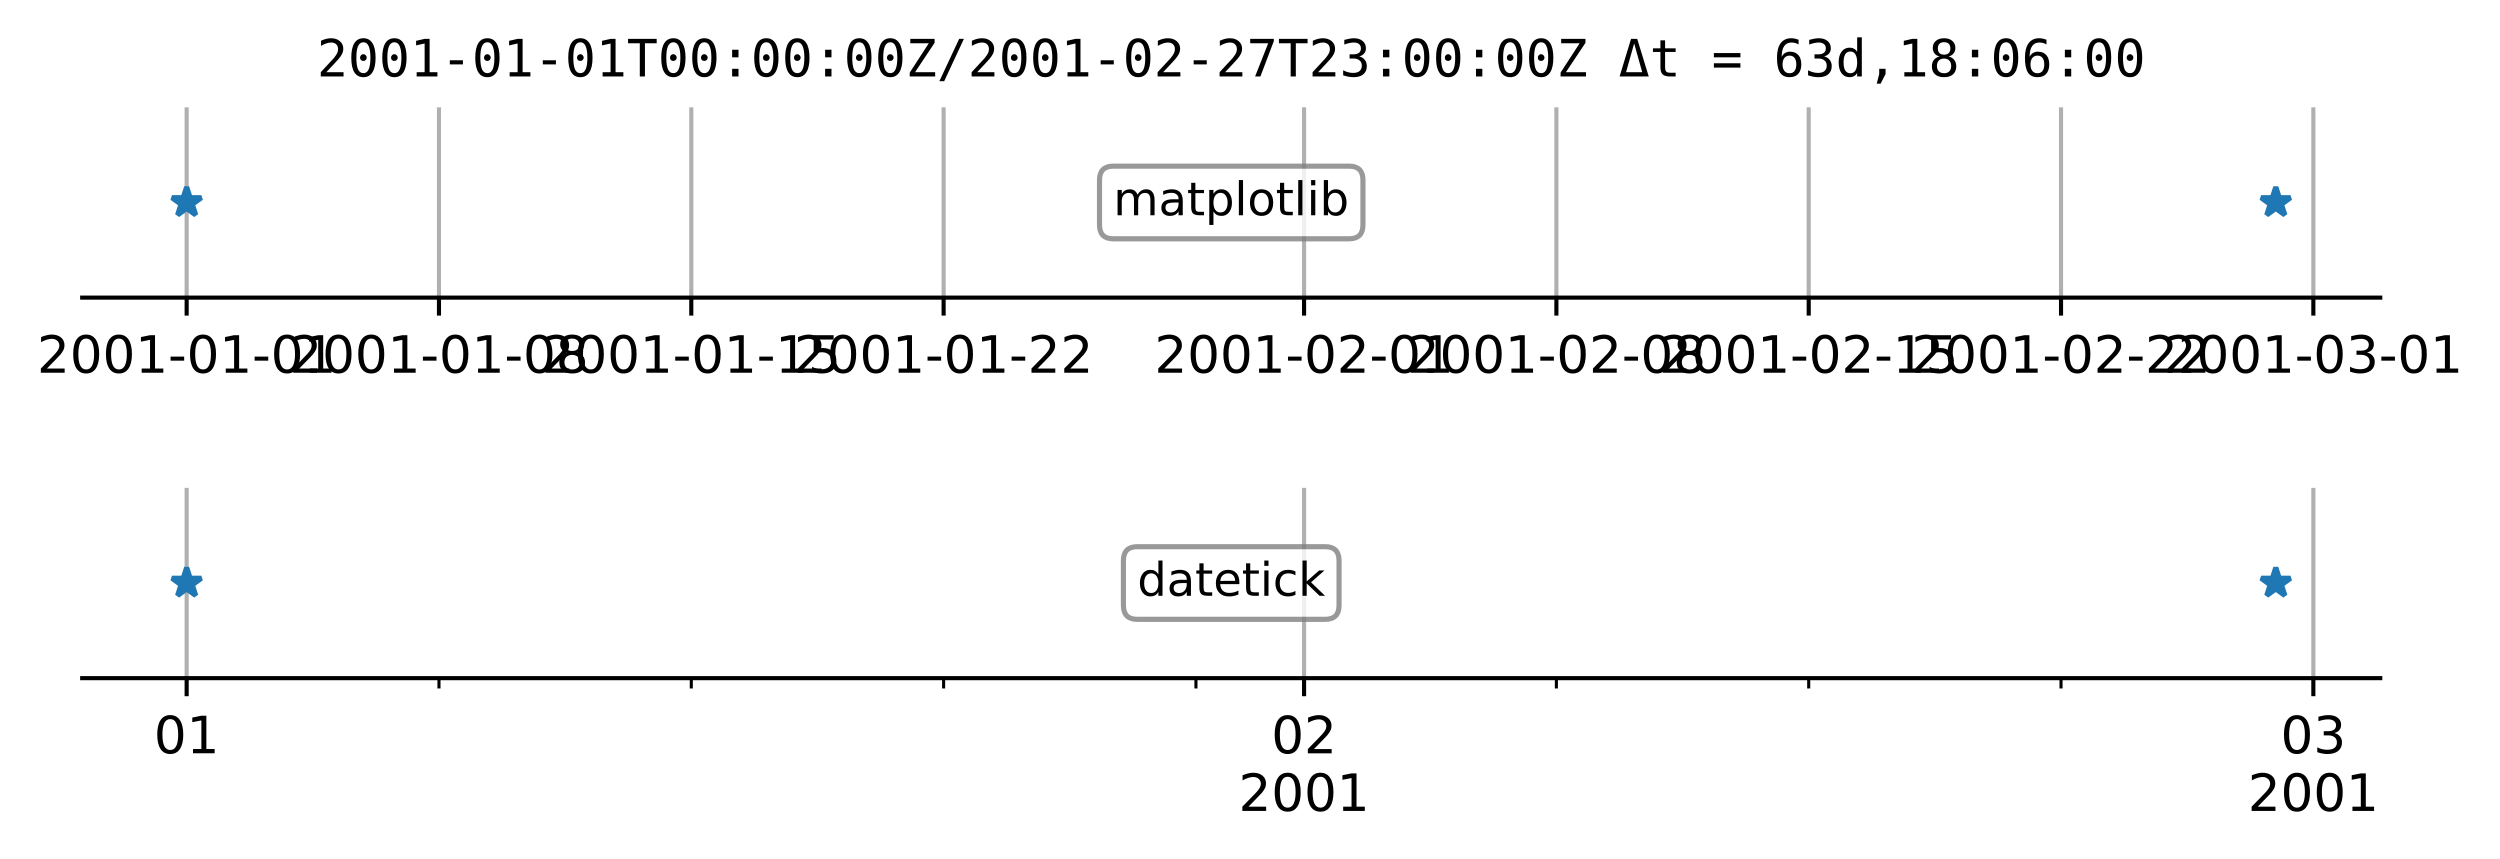
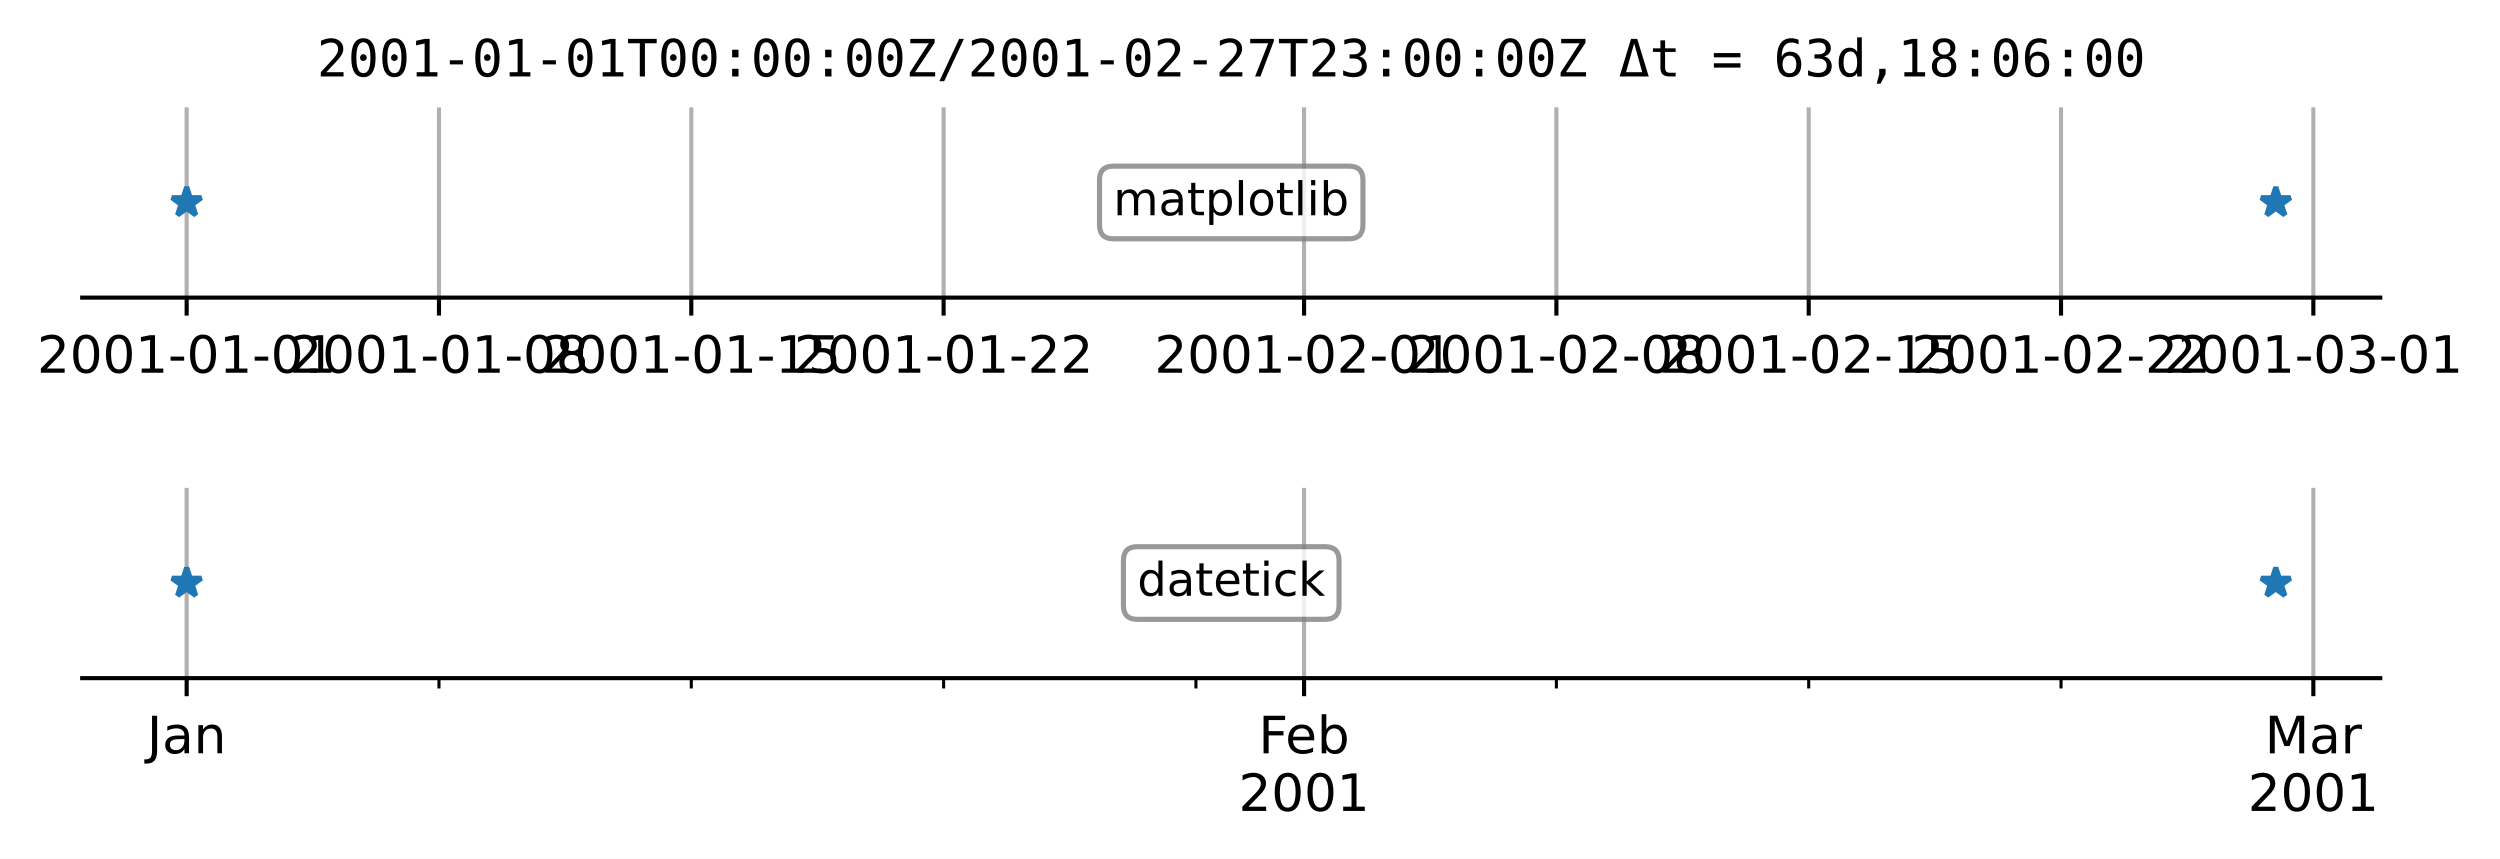
<svg xmlns="http://www.w3.org/2000/svg" xmlns:xlink="http://www.w3.org/1999/xlink" width="485.627pt" height="166.808pt" viewBox="0 0 485.627 166.808" version="1.1">
  <defs>
    <style type="text/css">*{stroke-linejoin: round; stroke-linecap: butt}</style>
  </defs>
  <g id="figure_1">
    <g id="patch_1">
      <path d="M 0 166.808  L 485.627 166.808  L 485.627 0  L 0 0  z " style="fill: #ffffff" />
    </g>
    <g id="axes_1">
      <g id="patch_2">
        <path d="M 15.967 57.812  L 462.367 57.812  L 462.367 20.852  L 15.967 20.852  z " style="fill: #ffffff" />
      </g>
      <g id="matplotlib.axis_1">
        <g id="xtick_1">
          <g id="line2d_1">
-             <path d="M 36.258 57.812  L 36.258 20.852  " clip-path="url(#pc3626b0032)" style="fill: none; stroke: #b0b0b0; stroke-width: 0.8; stroke-linecap: square" />
+             <path d="M 36.258 57.812  L 36.258 20.852  " clip-path="url(#pde55e855ab)" style="fill: none; stroke: #b0b0b0; stroke-width: 0.8; stroke-linecap: square" />
          </g>
          <g id="line2d_2">
            <defs>
-               <path id="mcd2c0e5c5b" d="M 0 0  L 0 3.5  " style="stroke: #000000; stroke-width: 0.8" />
+               <path id="m1e6c41ab66" d="M 0 0  L 0 3.5  " style="stroke: #000000; stroke-width: 0.8" />
            </defs>
            <g>
-               <use xlink:href="#mcd2c0e5c5b" x="36.258" y="57.812" style="stroke: #000000; stroke-width: 0.8" />
+               <use xlink:href="#m1e6c41ab66" x="36.258" y="57.812" style="stroke: #000000; stroke-width: 0.8" />
            </g>
          </g>
          <g id="text_1">
            <text style="font-size: 10px; font-family: 'DejaVu Sans', 'Bitstream Vera Sans', 'Computer Modern Sans Serif', 'Lucida Grande', 'Verdana', 'Geneva', 'Lucid', 'Arial', 'Helvetica', 'Avant Garde', sans-serif; text-anchor: middle" x="36.258" y="72.41" transform="rotate(-0 36.25781 72.41)">2001-01-01</text>
          </g>
        </g>
        <g id="xtick_2">
          <g id="line2d_3">
-             <path d="M 85.271 57.812  L 85.271 20.852  " clip-path="url(#pc3626b0032)" style="fill: none; stroke: #b0b0b0; stroke-width: 0.8; stroke-linecap: square" />
+             <path d="M 85.271 57.812  L 85.271 20.852  " clip-path="url(#pde55e855ab)" style="fill: none; stroke: #b0b0b0; stroke-width: 0.8; stroke-linecap: square" />
          </g>
          <g id="line2d_4">
            <g>
-               <use xlink:href="#mcd2c0e5c5b" x="85.271" y="57.812" style="stroke: #000000; stroke-width: 0.8" />
+               <use xlink:href="#m1e6c41ab66" x="85.271" y="57.812" style="stroke: #000000; stroke-width: 0.8" />
            </g>
          </g>
          <g id="text_2">
            <text style="font-size: 10px; font-family: 'DejaVu Sans', 'Bitstream Vera Sans', 'Computer Modern Sans Serif', 'Lucida Grande', 'Verdana', 'Geneva', 'Lucid', 'Arial', 'Helvetica', 'Avant Garde', sans-serif; text-anchor: middle" x="85.271" y="72.41" transform="rotate(-0 85.27108 72.41)">2001-01-08</text>
          </g>
        </g>
        <g id="xtick_3">
          <g id="line2d_5">
-             <path d="M 134.284 57.812  L 134.284 20.852  " clip-path="url(#pc3626b0032)" style="fill: none; stroke: #b0b0b0; stroke-width: 0.8; stroke-linecap: square" />
+             <path d="M 134.284 57.812  L 134.284 20.852  " clip-path="url(#pde55e855ab)" style="fill: none; stroke: #b0b0b0; stroke-width: 0.8; stroke-linecap: square" />
          </g>
          <g id="line2d_6">
            <g>
-               <use xlink:href="#mcd2c0e5c5b" x="134.284" y="57.812" style="stroke: #000000; stroke-width: 0.8" />
+               <use xlink:href="#m1e6c41ab66" x="134.284" y="57.812" style="stroke: #000000; stroke-width: 0.8" />
            </g>
          </g>
          <g id="text_3">
            <text style="font-size: 10px; font-family: 'DejaVu Sans', 'Bitstream Vera Sans', 'Computer Modern Sans Serif', 'Lucida Grande', 'Verdana', 'Geneva', 'Lucid', 'Arial', 'Helvetica', 'Avant Garde', sans-serif; text-anchor: middle" x="134.284" y="72.41" transform="rotate(-0 134.2843 72.41)">2001-01-15</text>
          </g>
        </g>
        <g id="xtick_4">
          <g id="line2d_7">
-             <path d="M 183.298 57.812  L 183.298 20.852  " clip-path="url(#pc3626b0032)" style="fill: none; stroke: #b0b0b0; stroke-width: 0.8; stroke-linecap: square" />
+             <path d="M 183.298 57.812  L 183.298 20.852  " clip-path="url(#pde55e855ab)" style="fill: none; stroke: #b0b0b0; stroke-width: 0.8; stroke-linecap: square" />
          </g>
          <g id="line2d_8">
            <g>
-               <use xlink:href="#mcd2c0e5c5b" x="183.298" y="57.812" style="stroke: #000000; stroke-width: 0.8" />
+               <use xlink:href="#m1e6c41ab66" x="183.298" y="57.812" style="stroke: #000000; stroke-width: 0.8" />
            </g>
          </g>
          <g id="text_4">
            <text style="font-size: 10px; font-family: 'DejaVu Sans', 'Bitstream Vera Sans', 'Computer Modern Sans Serif', 'Lucida Grande', 'Verdana', 'Geneva', 'Lucid', 'Arial', 'Helvetica', 'Avant Garde', sans-serif; text-anchor: middle" x="183.298" y="72.41" transform="rotate(-0 183.2976 72.41)">2001-01-22</text>
          </g>
        </g>
        <g id="xtick_5">
          <g id="line2d_9">
-             <path d="M 253.317 57.812  L 253.317 20.852  " clip-path="url(#pc3626b0032)" style="fill: none; stroke: #b0b0b0; stroke-width: 0.8; stroke-linecap: square" />
+             <path d="M 253.317 57.812  L 253.317 20.852  " clip-path="url(#pde55e855ab)" style="fill: none; stroke: #b0b0b0; stroke-width: 0.8; stroke-linecap: square" />
          </g>
          <g id="line2d_10">
            <g>
-               <use xlink:href="#mcd2c0e5c5b" x="253.317" y="57.812" style="stroke: #000000; stroke-width: 0.8" />
+               <use xlink:href="#m1e6c41ab66" x="253.317" y="57.812" style="stroke: #000000; stroke-width: 0.8" />
            </g>
          </g>
          <g id="text_5">
            <text style="font-size: 10px; font-family: 'DejaVu Sans', 'Bitstream Vera Sans', 'Computer Modern Sans Serif', 'Lucida Grande', 'Verdana', 'Geneva', 'Lucid', 'Arial', 'Helvetica', 'Avant Garde', sans-serif; text-anchor: middle" x="253.317" y="72.41" transform="rotate(-0 253.3166 72.41)">2001-02-01</text>
          </g>
        </g>
        <g id="xtick_6">
          <g id="line2d_11">
-             <path d="M 302.33 57.812  L 302.33 20.852  " clip-path="url(#pc3626b0032)" style="fill: none; stroke: #b0b0b0; stroke-width: 0.8; stroke-linecap: square" />
+             <path d="M 302.33 57.812  L 302.33 20.852  " clip-path="url(#pde55e855ab)" style="fill: none; stroke: #b0b0b0; stroke-width: 0.8; stroke-linecap: square" />
          </g>
          <g id="line2d_12">
            <g>
-               <use xlink:href="#mcd2c0e5c5b" x="302.33" y="57.812" style="stroke: #000000; stroke-width: 0.8" />
+               <use xlink:href="#m1e6c41ab66" x="302.33" y="57.812" style="stroke: #000000; stroke-width: 0.8" />
            </g>
          </g>
          <g id="text_6">
            <text style="font-size: 10px; font-family: 'DejaVu Sans', 'Bitstream Vera Sans', 'Computer Modern Sans Serif', 'Lucida Grande', 'Verdana', 'Geneva', 'Lucid', 'Arial', 'Helvetica', 'Avant Garde', sans-serif; text-anchor: middle" x="302.33" y="72.41" transform="rotate(-0 302.3298 72.41)">2001-02-08</text>
          </g>
        </g>
        <g id="xtick_7">
          <g id="line2d_13">
-             <path d="M 351.343 57.812  L 351.343 20.852  " clip-path="url(#pc3626b0032)" style="fill: none; stroke: #b0b0b0; stroke-width: 0.8; stroke-linecap: square" />
+             <path d="M 351.343 57.812  L 351.343 20.852  " clip-path="url(#pde55e855ab)" style="fill: none; stroke: #b0b0b0; stroke-width: 0.8; stroke-linecap: square" />
          </g>
          <g id="line2d_14">
            <g>
-               <use xlink:href="#mcd2c0e5c5b" x="351.343" y="57.812" style="stroke: #000000; stroke-width: 0.8" />
+               <use xlink:href="#m1e6c41ab66" x="351.343" y="57.812" style="stroke: #000000; stroke-width: 0.8" />
            </g>
          </g>
          <g id="text_7">
            <text style="font-size: 10px; font-family: 'DejaVu Sans', 'Bitstream Vera Sans', 'Computer Modern Sans Serif', 'Lucida Grande', 'Verdana', 'Geneva', 'Lucid', 'Arial', 'Helvetica', 'Avant Garde', sans-serif; text-anchor: middle" x="351.343" y="72.41" transform="rotate(-0 351.3431 72.41)">2001-02-15</text>
          </g>
        </g>
        <g id="xtick_8">
          <g id="line2d_15">
-             <path d="M 400.356 57.812  L 400.356 20.852  " clip-path="url(#pc3626b0032)" style="fill: none; stroke: #b0b0b0; stroke-width: 0.8; stroke-linecap: square" />
+             <path d="M 400.356 57.812  L 400.356 20.852  " clip-path="url(#pde55e855ab)" style="fill: none; stroke: #b0b0b0; stroke-width: 0.8; stroke-linecap: square" />
          </g>
          <g id="line2d_16">
            <g>
-               <use xlink:href="#mcd2c0e5c5b" x="400.356" y="57.812" style="stroke: #000000; stroke-width: 0.8" />
+               <use xlink:href="#m1e6c41ab66" x="400.356" y="57.812" style="stroke: #000000; stroke-width: 0.8" />
            </g>
          </g>
          <g id="text_8">
            <text style="font-size: 10px; font-family: 'DejaVu Sans', 'Bitstream Vera Sans', 'Computer Modern Sans Serif', 'Lucida Grande', 'Verdana', 'Geneva', 'Lucid', 'Arial', 'Helvetica', 'Avant Garde', sans-serif; text-anchor: middle" x="400.356" y="72.41" transform="rotate(-0 400.3564 72.41)">2001-02-22</text>
          </g>
        </g>
        <g id="xtick_9">
          <g id="line2d_17">
-             <path d="M 449.37 57.812  L 449.37 20.852  " clip-path="url(#pc3626b0032)" style="fill: none; stroke: #b0b0b0; stroke-width: 0.8; stroke-linecap: square" />
+             <path d="M 449.37 57.812  L 449.37 20.852  " clip-path="url(#pde55e855ab)" style="fill: none; stroke: #b0b0b0; stroke-width: 0.8; stroke-linecap: square" />
          </g>
          <g id="line2d_18">
            <g>
-               <use xlink:href="#mcd2c0e5c5b" x="449.37" y="57.812" style="stroke: #000000; stroke-width: 0.8" />
+               <use xlink:href="#m1e6c41ab66" x="449.37" y="57.812" style="stroke: #000000; stroke-width: 0.8" />
            </g>
          </g>
          <g id="text_9">
            <text style="font-size: 10px; font-family: 'DejaVu Sans', 'Bitstream Vera Sans', 'Computer Modern Sans Serif', 'Lucida Grande', 'Verdana', 'Geneva', 'Lucid', 'Arial', 'Helvetica', 'Avant Garde', sans-serif; text-anchor: middle" x="449.37" y="72.41" transform="rotate(-0 449.3696 72.41)">2001-03-01</text>
          </g>
        </g>
      </g>
      <g id="line2d_19">
        <defs>
-           <path id="m327f035d02" d="M 0 -3  L -0.674 -0.927  L -2.853 -0.927  L -1.09 0.354  L -1.763 2.427  L -0 1.146  L 1.763 2.427  L 1.09 0.354  L 2.853 -0.927  L 0.674 -0.927  z " style="stroke: #1f77b4; stroke-linejoin: bevel" />
+           <path id="maf42e94cd1" d="M 0 -3  L -0.674 -0.927  L -2.853 -0.927  L -1.09 0.354  L -1.763 2.427  L -0 1.146  L 1.763 2.427  L 1.09 0.354  L 2.853 -0.927  L 0.674 -0.927  z " style="stroke: #1f77b4; stroke-linejoin: bevel" />
        </defs>
-         <g clip-path="url(#pc3626b0032)">
-           <use xlink:href="#m327f035d02" x="36.258" y="39.332" style="fill: #1f77b4; stroke: #1f77b4; stroke-linejoin: bevel" />
-           <use xlink:href="#m327f035d02" x="442.076" y="39.332" style="fill: #1f77b4; stroke: #1f77b4; stroke-linejoin: bevel" />
+         <g clip-path="url(#pde55e855ab)">
+           <use xlink:href="#maf42e94cd1" x="36.258" y="39.332" style="fill: #1f77b4; stroke: #1f77b4; stroke-linejoin: bevel" />
+           <use xlink:href="#maf42e94cd1" x="442.076" y="39.332" style="fill: #1f77b4; stroke: #1f77b4; stroke-linejoin: bevel" />
        </g>
      </g>
      <g id="patch_3">
        <path d="M 15.967 57.812  L 462.367 57.812  " style="fill: none; stroke: #000000; stroke-width: 0.8; stroke-linejoin: miter; stroke-linecap: square" />
      </g>
      <g id="text_10">
        <g id="patch_4">
          <path d="M 216.28 46.387  L 262.054 46.387  Q 264.754 46.387 264.754 43.687  L 264.754 34.976  Q 264.754 32.276 262.054 32.276  L 216.28 32.276  Q 213.58 32.276 213.58 34.976  L 213.58 43.687  Q 213.58 46.387 216.28 46.387  z " style="fill: #ffffff; opacity: 0.8; stroke: #808080; stroke-linejoin: miter" />
        </g>
        <text style="font-size: 9px; font-family: 'DejaVu Sans', 'Bitstream Vera Sans', 'Computer Modern Sans Serif', 'Lucida Grande', 'Verdana', 'Geneva', 'Lucid', 'Arial', 'Helvetica', 'Avant Garde', sans-serif; text-anchor: middle" x="239.167" y="41.815" transform="rotate(-0 239.1669 41.815)">matplotlib</text>
      </g>
      <g id="text_11">
        <text style="font-size: 10px; font-family: 'DejaVu Sans Mono', 'Bitstream Vera Sans Mono', 'Computer Modern Typewriter', 'Andale Mono', 'Nimbus Mono L', 'Courier New', 'Courier', 'Fixed', 'Terminal', monospace; text-anchor: middle" x="239.167" y="14.852" transform="rotate(-0 239.1669 14.85156)">2001-01-01T00:00:00Z/2001-02-27T23:00:00Z Δt = 63d,18:06:00</text>
      </g>
    </g>
    <g id="axes_2">
      <g id="patch_5">
        <path d="M 15.967 131.732  L 462.367 131.732  L 462.367 94.772  L 15.967 94.772  z " style="fill: #ffffff" />
      </g>
      <g id="matplotlib.axis_2">
        <g id="xtick_10">
          <g id="line2d_20">
-             <path d="M 36.258 131.732  L 36.258 94.772  " clip-path="url(#pc6698f6600)" style="fill: none; stroke: #b0b0b0; stroke-width: 0.8; stroke-linecap: square" />
+             <path d="M 36.258 131.732  L 36.258 94.772  " clip-path="url(#pb79fed805a)" style="fill: none; stroke: #b0b0b0; stroke-width: 0.8; stroke-linecap: square" />
          </g>
          <g id="line2d_21">
            <g>
-               <use xlink:href="#mcd2c0e5c5b" x="36.258" y="131.732" style="stroke: #000000; stroke-width: 0.8" />
+               <use xlink:href="#m1e6c41ab66" x="36.258" y="131.732" style="stroke: #000000; stroke-width: 0.8" />
            </g>
          </g>
          <g id="text_12">
-             <text style="font-size: 10px; font-family: 'DejaVu Sans', 'Bitstream Vera Sans', 'Computer Modern Sans Serif', 'Lucida Grande', 'Verdana', 'Geneva', 'Lucid', 'Arial', 'Helvetica', 'Avant Garde', sans-serif; text-anchor: middle" x="36.258" y="146.33" transform="rotate(-0 36.25781 146.33)">01</text>
+             <text style="font-size: 10px; font-family: 'DejaVu Sans', 'Bitstream Vera Sans', 'Computer Modern Sans Serif', 'Lucida Grande', 'Verdana', 'Geneva', 'Lucid', 'Arial', 'Helvetica', 'Avant Garde', sans-serif; text-anchor: middle" x="36.258" y="146.33" transform="rotate(-0 36.25781 146.33)">Jan</text>
          </g>
        </g>
        <g id="xtick_11">
          <g id="line2d_22">
-             <path d="M 253.317 131.732  L 253.317 94.772  " clip-path="url(#pc6698f6600)" style="fill: none; stroke: #b0b0b0; stroke-width: 0.8; stroke-linecap: square" />
+             <path d="M 253.317 131.732  L 253.317 94.772  " clip-path="url(#pb79fed805a)" style="fill: none; stroke: #b0b0b0; stroke-width: 0.8; stroke-linecap: square" />
          </g>
          <g id="line2d_23">
            <g>
-               <use xlink:href="#mcd2c0e5c5b" x="253.317" y="131.732" style="stroke: #000000; stroke-width: 0.8" />
+               <use xlink:href="#m1e6c41ab66" x="253.317" y="131.732" style="stroke: #000000; stroke-width: 0.8" />
            </g>
          </g>
          <g id="text_13">
-             <text style="font-size: 10px; font-family: 'DejaVu Sans', 'Bitstream Vera Sans', 'Computer Modern Sans Serif', 'Lucida Grande', 'Verdana', 'Geneva', 'Lucid', 'Arial', 'Helvetica', 'Avant Garde', sans-serif" transform="translate(246.9541 146.33)">02</text>
+             <text style="font-size: 10px; font-family: 'DejaVu Sans', 'Bitstream Vera Sans', 'Computer Modern Sans Serif', 'Lucida Grande', 'Verdana', 'Geneva', 'Lucid', 'Arial', 'Helvetica', 'Avant Garde', sans-serif" transform="translate(244.465 146.33)">Feb</text>
            <text style="font-size: 10px; font-family: 'DejaVu Sans', 'Bitstream Vera Sans', 'Computer Modern Sans Serif', 'Lucida Grande', 'Verdana', 'Geneva', 'Lucid', 'Arial', 'Helvetica', 'Avant Garde', sans-serif" transform="translate(240.5916 157.5278)">2001</text>
          </g>
        </g>
        <g id="xtick_12">
          <g id="line2d_24">
-             <path d="M 449.37 131.732  L 449.37 94.772  " clip-path="url(#pc6698f6600)" style="fill: none; stroke: #b0b0b0; stroke-width: 0.8; stroke-linecap: square" />
+             <path d="M 449.37 131.732  L 449.37 94.772  " clip-path="url(#pb79fed805a)" style="fill: none; stroke: #b0b0b0; stroke-width: 0.8; stroke-linecap: square" />
          </g>
          <g id="line2d_25">
            <g>
-               <use xlink:href="#mcd2c0e5c5b" x="449.37" y="131.732" style="stroke: #000000; stroke-width: 0.8" />
+               <use xlink:href="#m1e6c41ab66" x="449.37" y="131.732" style="stroke: #000000; stroke-width: 0.8" />
            </g>
          </g>
          <g id="text_14">
-             <text style="font-size: 10px; font-family: 'DejaVu Sans', 'Bitstream Vera Sans', 'Computer Modern Sans Serif', 'Lucida Grande', 'Verdana', 'Geneva', 'Lucid', 'Arial', 'Helvetica', 'Avant Garde', sans-serif" transform="translate(443.0071 146.33)">03</text>
+             <text style="font-size: 10px; font-family: 'DejaVu Sans', 'Bitstream Vera Sans', 'Computer Modern Sans Serif', 'Lucida Grande', 'Verdana', 'Geneva', 'Lucid', 'Arial', 'Helvetica', 'Avant Garde', sans-serif" transform="translate(439.936 146.33)">Mar</text>
            <text style="font-size: 10px; font-family: 'DejaVu Sans', 'Bitstream Vera Sans', 'Computer Modern Sans Serif', 'Lucida Grande', 'Verdana', 'Geneva', 'Lucid', 'Arial', 'Helvetica', 'Avant Garde', sans-serif" transform="translate(436.6446 157.5278)">2001</text>
          </g>
        </g>
        <g id="xtick_13">
          <g id="line2d_26">
            <defs>
-               <path id="m48fee1f8aa" d="M 0 0  L 0 2  " style="stroke: #000000; stroke-width: 0.6" />
+               <path id="m7da8c832f9" d="M 0 0  L 0 2  " style="stroke: #000000; stroke-width: 0.6" />
            </defs>
            <g>
-               <use xlink:href="#m48fee1f8aa" x="85.271" y="131.732" style="stroke: #000000; stroke-width: 0.6" />
+               <use xlink:href="#m7da8c832f9" x="85.271" y="131.732" style="stroke: #000000; stroke-width: 0.6" />
            </g>
          </g>
        </g>
        <g id="xtick_14">
          <g id="line2d_27">
            <g>
-               <use xlink:href="#m48fee1f8aa" x="134.284" y="131.732" style="stroke: #000000; stroke-width: 0.6" />
+               <use xlink:href="#m7da8c832f9" x="134.284" y="131.732" style="stroke: #000000; stroke-width: 0.6" />
            </g>
          </g>
        </g>
        <g id="xtick_15">
          <g id="line2d_28">
            <g>
-               <use xlink:href="#m48fee1f8aa" x="183.298" y="131.732" style="stroke: #000000; stroke-width: 0.6" />
+               <use xlink:href="#m7da8c832f9" x="183.298" y="131.732" style="stroke: #000000; stroke-width: 0.6" />
            </g>
          </g>
        </g>
        <g id="xtick_16">
          <g id="line2d_29">
            <g>
-               <use xlink:href="#m48fee1f8aa" x="232.311" y="131.732" style="stroke: #000000; stroke-width: 0.6" />
+               <use xlink:href="#m7da8c832f9" x="232.311" y="131.732" style="stroke: #000000; stroke-width: 0.6" />
            </g>
          </g>
        </g>
        <g id="xtick_17">
          <g id="line2d_30">
            <g>
-               <use xlink:href="#m48fee1f8aa" x="302.33" y="131.732" style="stroke: #000000; stroke-width: 0.6" />
+               <use xlink:href="#m7da8c832f9" x="302.33" y="131.732" style="stroke: #000000; stroke-width: 0.6" />
            </g>
          </g>
        </g>
        <g id="xtick_18">
          <g id="line2d_31">
            <g>
-               <use xlink:href="#m48fee1f8aa" x="351.343" y="131.732" style="stroke: #000000; stroke-width: 0.6" />
+               <use xlink:href="#m7da8c832f9" x="351.343" y="131.732" style="stroke: #000000; stroke-width: 0.6" />
            </g>
          </g>
        </g>
        <g id="xtick_19">
          <g id="line2d_32">
            <g>
-               <use xlink:href="#m48fee1f8aa" x="400.356" y="131.732" style="stroke: #000000; stroke-width: 0.6" />
+               <use xlink:href="#m7da8c832f9" x="400.356" y="131.732" style="stroke: #000000; stroke-width: 0.6" />
            </g>
          </g>
        </g>
      </g>
      <g id="line2d_33">
-         <g clip-path="url(#pc6698f6600)">
-           <use xlink:href="#m327f035d02" x="36.258" y="113.252" style="fill: #1f77b4; stroke: #1f77b4; stroke-linejoin: bevel" />
-           <use xlink:href="#m327f035d02" x="442.076" y="113.252" style="fill: #1f77b4; stroke: #1f77b4; stroke-linejoin: bevel" />
+         <g clip-path="url(#pb79fed805a)">
+           <use xlink:href="#maf42e94cd1" x="36.258" y="113.252" style="fill: #1f77b4; stroke: #1f77b4; stroke-linejoin: bevel" />
+           <use xlink:href="#maf42e94cd1" x="442.076" y="113.252" style="fill: #1f77b4; stroke: #1f77b4; stroke-linejoin: bevel" />
        </g>
      </g>
      <g id="patch_6">
        <path d="M 15.967 131.732  L 462.367 131.732  " style="fill: none; stroke: #000000; stroke-width: 0.8; stroke-linejoin: miter; stroke-linecap: square" />
      </g>
      <g id="text_15">
        <g id="patch_7">
          <path d="M 220.925 120.307  L 257.409 120.307  Q 260.109 120.307 260.109 117.607  L 260.109 108.896  Q 260.109 106.196 257.409 106.196  L 220.925 106.196  Q 218.225 106.196 218.225 108.896  L 218.225 117.607  Q 218.225 120.307 220.925 120.307  z " style="fill: #ffffff; opacity: 0.8; stroke: #808080; stroke-linejoin: miter" />
        </g>
        <text style="font-size: 9px; font-family: 'DejaVu Sans', 'Bitstream Vera Sans', 'Computer Modern Sans Serif', 'Lucida Grande', 'Verdana', 'Geneva', 'Lucid', 'Arial', 'Helvetica', 'Avant Garde', sans-serif; text-anchor: middle" x="239.167" y="115.735" transform="rotate(-0 239.1669 115.735)">datetick</text>
      </g>
    </g>
  </g>
  <defs>
-     <clipPath id="pc3626b0032">
+     <clipPath id="pde55e855ab">
      <rect x="15.967" y="20.852" width="446.4" height="36.96" />
    </clipPath>
-     <clipPath id="pc6698f6600">
+     <clipPath id="pb79fed805a">
      <rect x="15.967" y="94.772" width="446.4" height="36.96" />
    </clipPath>
  </defs>
</svg>
